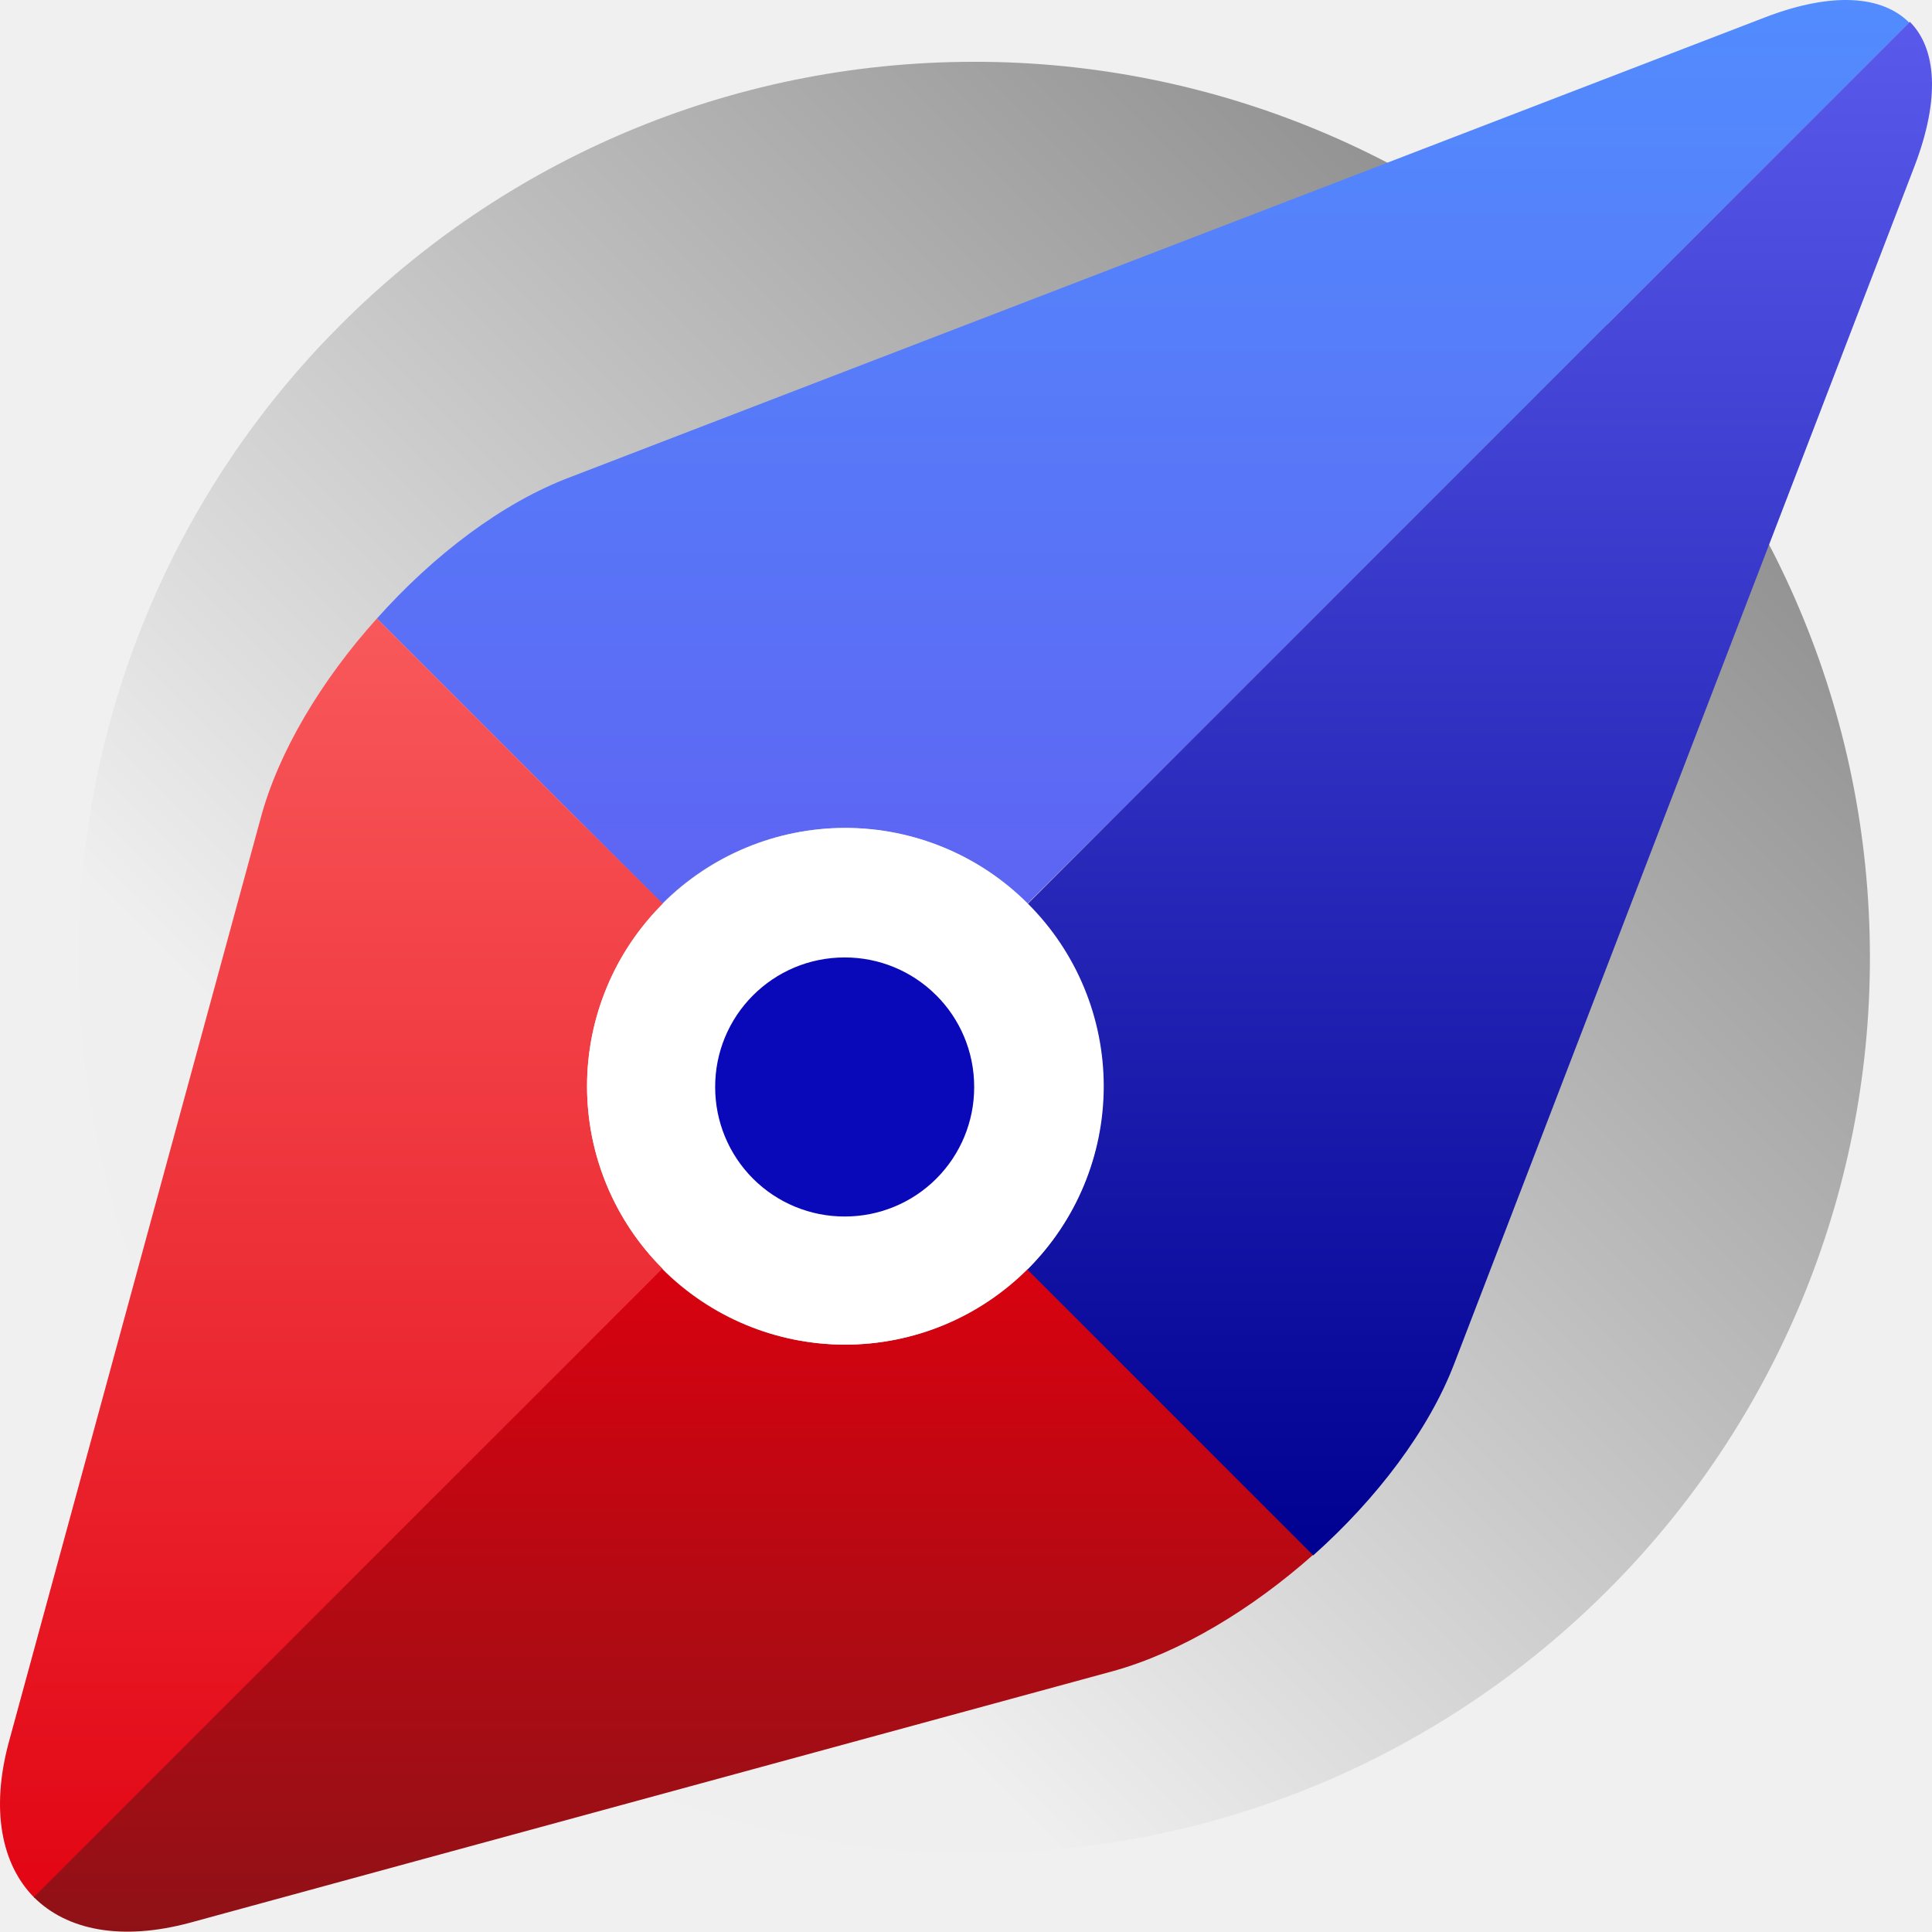
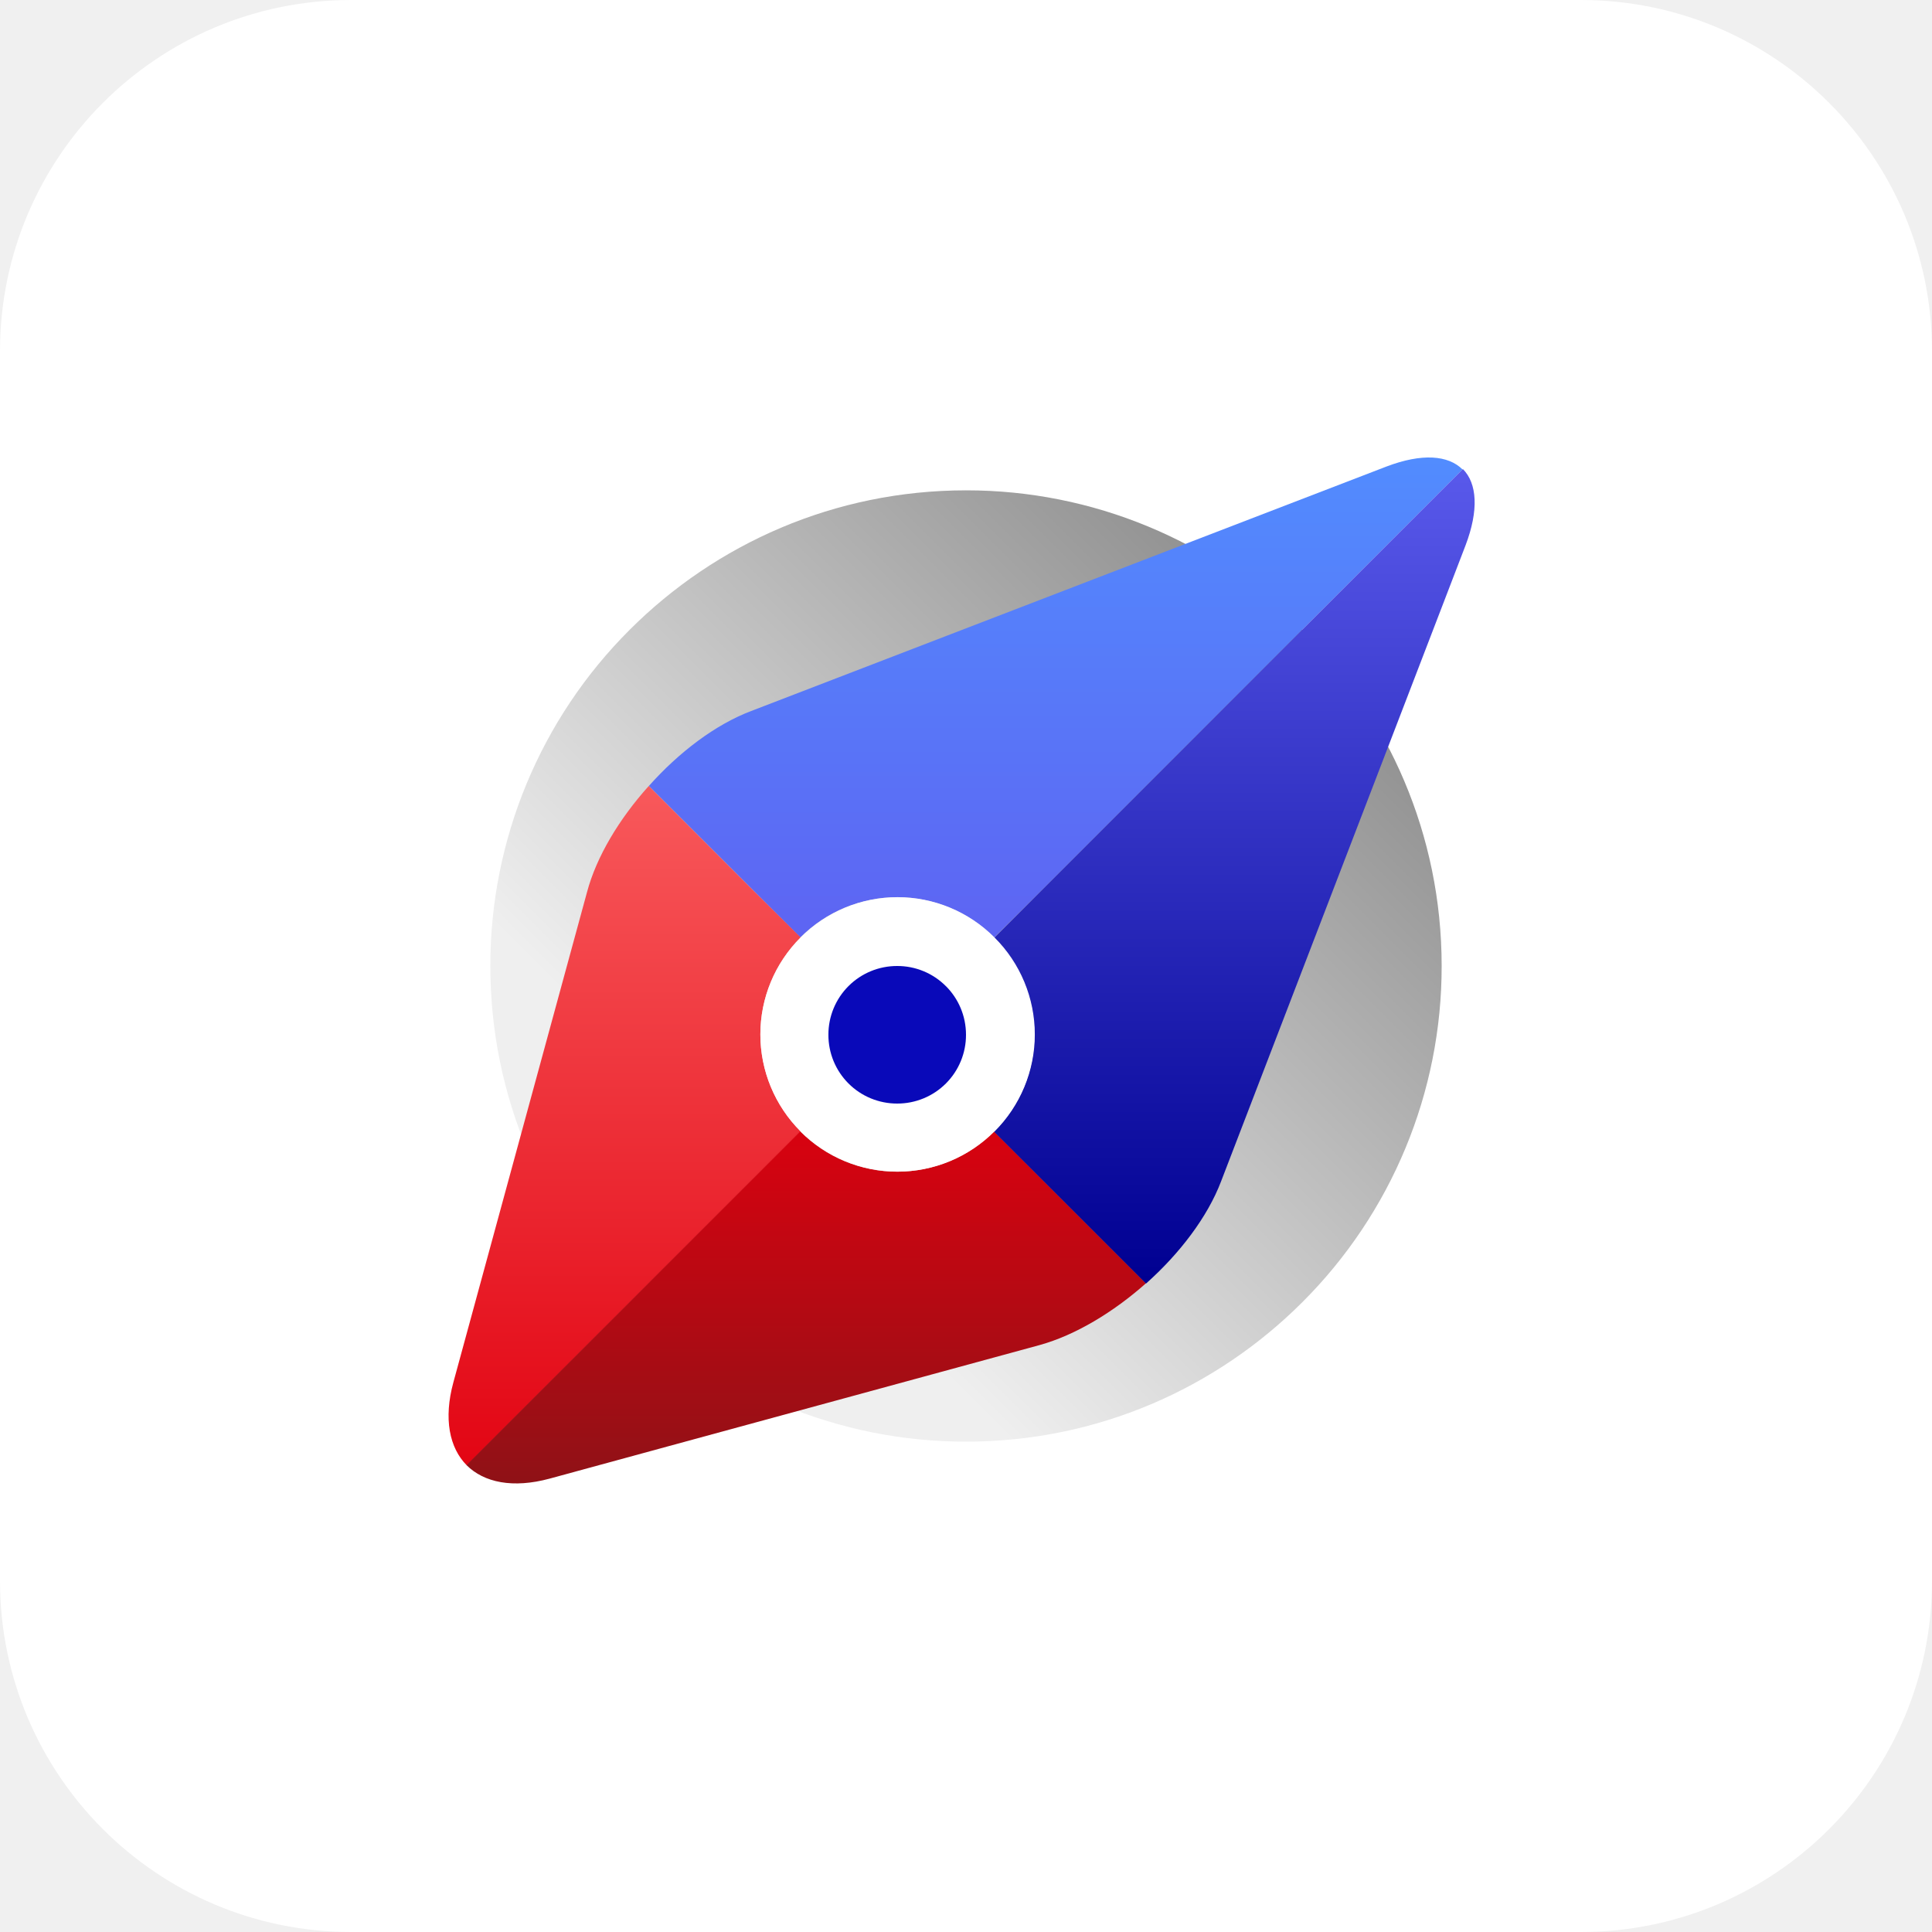
- <svg xmlns="http://www.w3.org/2000/svg" width="46.738" height="46.73">
-   <path fill="url(#a)" d="M38.886 7.845a21.6 21.6 0 0 0-15.317-6.35c-5.983 0-11.4 2.433-15.317 6.35a21.6 21.6 0 0 0-6.35 15.317c0 5.983 2.434 11.4 6.35 15.316a21.6 21.6 0 0 0 15.317 6.35c5.983 0 11.4-2.433 15.317-6.35a21.6 21.6 0 0 0 6.35-15.316c0-5.984-2.434-11.4-6.35-15.317" />
-   <path d="M16.02 21.862a6.237 6.237 0 0 1 8.832 0l2.217-2.2L45.436 1.296l.75-.75c-.65-.65-1.85-.75-3.467-.134L13.786 11.546c-1.634.616-3.3 1.883-4.667 3.416l4.7 4.7z" style="fill:url(#b)" />
-   <path d="m13.818 32.912 2.217-2.217a6.237 6.237 0 0 1 0-8.833l-2.217-2.2-4.7-4.7c-1.333 1.483-2.383 3.217-2.817 4.85L.218 42.129c-.45 1.65-.183 2.983.617 3.783l.866-.867z" style="fill:url(#c)" />
-   <path d="m27.068 32.912-2.216-2.217a6.237 6.237 0 0 1-8.834 0l-2.216 2.217L1.685 45.029l-.867.866c.8.8 2.117 1.067 3.784.617l5.433-1.483 16.883-4.6c1.634-.45 3.367-1.5 4.85-2.817z" style="fill:url(#d)" />
-   <path d="m46.202.528-.75.75-18.384 18.384-2.216 2.216a6.237 6.237 0 0 1 0 8.834l2.216 2.216 4.7 4.7c1.534-1.366 2.8-3.033 3.417-4.65l10.25-26.666.883-2.3c.617-1.617.534-2.834-.116-3.484" style="fill:url(#e)" />
-   <path fill="#fff" d="M24.868 21.862a6.237 6.237 0 0 0-8.834 0 6.237 6.237 0 0 0 0 8.833 6.237 6.237 0 0 0 8.834 0 6.237 6.237 0 0 0 0-8.833" />
-   <path fill="#0909b9" d="M22.65 24.079a3.12 3.12 0 0 0-2.216-.917c-.867 0-1.65.35-2.217.917a3.12 3.12 0 0 0-.916 2.216 3.126 3.126 0 0 0 3.133 3.134 3.126 3.126 0 0 0 3.133-3.134c0-.866-.35-1.65-.916-2.216" />
+ <svg xmlns="http://www.w3.org/2000/svg" width="50" height="50">
+   <path fill="#fff" d="M40.91 0H9.09A9.09 9.09 0 0 0 0 9.09v31.82A9.09 9.09 0 0 0 9.09 50h31.82A9.09 9.09 0 0 0 50 40.91V9.09A9.09 9.09 0 0 0 40.91 0" />
+   <path fill="url(#a)" d="M33.703 16.297A12.27 12.27 0 0 0 25 12.69c-3.4 0-6.477 1.383-8.703 3.608A12.27 12.27 0 0 0 12.69 25c0 3.4 1.382 6.477 3.607 8.702A12.27 12.27 0 0 0 25 37.31c3.4 0 6.477-1.382 8.703-3.608A12.27 12.27 0 0 0 37.31 25c0-3.4-1.382-6.477-3.608-8.703" />
+   <path fill="url(#b)" d="M20.712 24.261a3.544 3.544 0 0 1 5.018 0l1.26-1.25 10.435-10.435.426-.426c-.37-.37-1.05-.426-1.97-.076L19.443 18.4c-.928.35-1.875 1.07-2.651 1.941l2.67 2.67z" />
+   <path fill="url(#c)" d="m19.46 30.54 1.26-1.26a3.544 3.544 0 0 1 0-5.019l-1.26-1.25-2.67-2.67c-.758.842-1.355 1.827-1.6 2.755l-3.457 12.68c-.256.938-.105 1.695.35 2.15l.492-.493z" />
+   <path fill="url(#d)" d="m26.988 30.54-1.26-1.26a3.54 3.54 0 0 1-5.019 0l-1.26 1.26-6.884 6.885-.492.492c.454.454 1.203.606 2.15.35l3.087-.842 9.592-2.614c.928-.256 1.913-.852 2.756-1.6z" />
+   <path fill="url(#e)" d="m37.86 12.14-.427.426-10.445 10.446-1.26 1.259a3.543 3.543 0 0 1 0 5.019l1.26 1.259 2.67 2.67c.872-.776 1.592-1.723 1.942-2.642l5.824-15.15.502-1.308c.35-.918.302-1.61-.067-1.98" />
+   <path fill="#fff" d="M25.738 24.262a3.54 3.54 0 0 0-5.019 0 3.544 3.544 0 0 0 0 5.018 3.544 3.544 0 0 0 5.019 0 3.54 3.54 0 0 0 0-5.018" />
+   <path fill="#0909B9" d="M24.479 25.521a1.77 1.77 0 0 0-1.26-.521 1.775 1.775 0 0 0-1.78 1.78 1.775 1.775 0 0 0 1.78 1.78A1.775 1.775 0 0 0 25 26.78c0-.492-.198-.937-.52-1.259" />
  <defs>
-     <linearGradient id="a" x1="34.183" x2="58.913" y1="54.622" y2="29.892" gradientTransform="translate(-20.432 -21.643)" gradientUnits="userSpaceOnUse">
+     <linearGradient id="a" x1="19.422" x2="33.473" y1="30.578" y2="16.527" gradientUnits="userSpaceOnUse">
      <stop stop-color="#EFEFEF" />
      <stop offset="1" stop-color="#929292" />
    </linearGradient>
-     <linearGradient id="b" x1="48.091" x2="48.091" y1="19.994" y2="46.281" gradientTransform="translate(-20.432 -21.643)" gradientUnits="userSpaceOnUse">
+     <linearGradient id="b" x1="27.325" x2="27.325" y1="10.903" y2="25.839" gradientUnits="userSpaceOnUse">
      <stop stop-color="#518FFF" />
      <stop offset="1" stop-color="#5F5FF1" />
    </linearGradient>
-     <linearGradient id="c" x1="28.44" x2="28.44" y1="35.395" y2="69.481" gradientTransform="translate(-20.432 -21.643)" gradientUnits="userSpaceOnUse">
+     <linearGradient id="c" x1="16.159" x2="16.159" y1="19.653" y2="39.02" gradientUnits="userSpaceOnUse">
      <stop stop-color="#F95C5E" />
      <stop offset="1" stop-color="#E1000F" />
    </linearGradient>
-     <linearGradient id="d" x1="36.726" x2="36.726" y1="50.436" y2="69.912" gradientTransform="translate(-20.432 -21.643)" gradientUnits="userSpaceOnUse">
+     <linearGradient id="d" x1="20.866" x2="20.866" y1="28.2" y2="39.266" gradientUnits="userSpaceOnUse">
      <stop stop-color="#E1000F" />
      <stop offset="1" stop-color="#881317" />
    </linearGradient>
-     <linearGradient id="e" x1="56.232" x2="56.232" y1="19.684" y2="59.127" gradientTransform="translate(-20.432 -21.643)" gradientUnits="userSpaceOnUse">
+     <linearGradient id="e" x1="31.95" x2="31.95" y1="10.727" y2="33.138" gradientUnits="userSpaceOnUse">
      <stop stop-color="#5F5FF1" />
      <stop offset="1" stop-color="#000091" />
    </linearGradient>
  </defs>
</svg>
